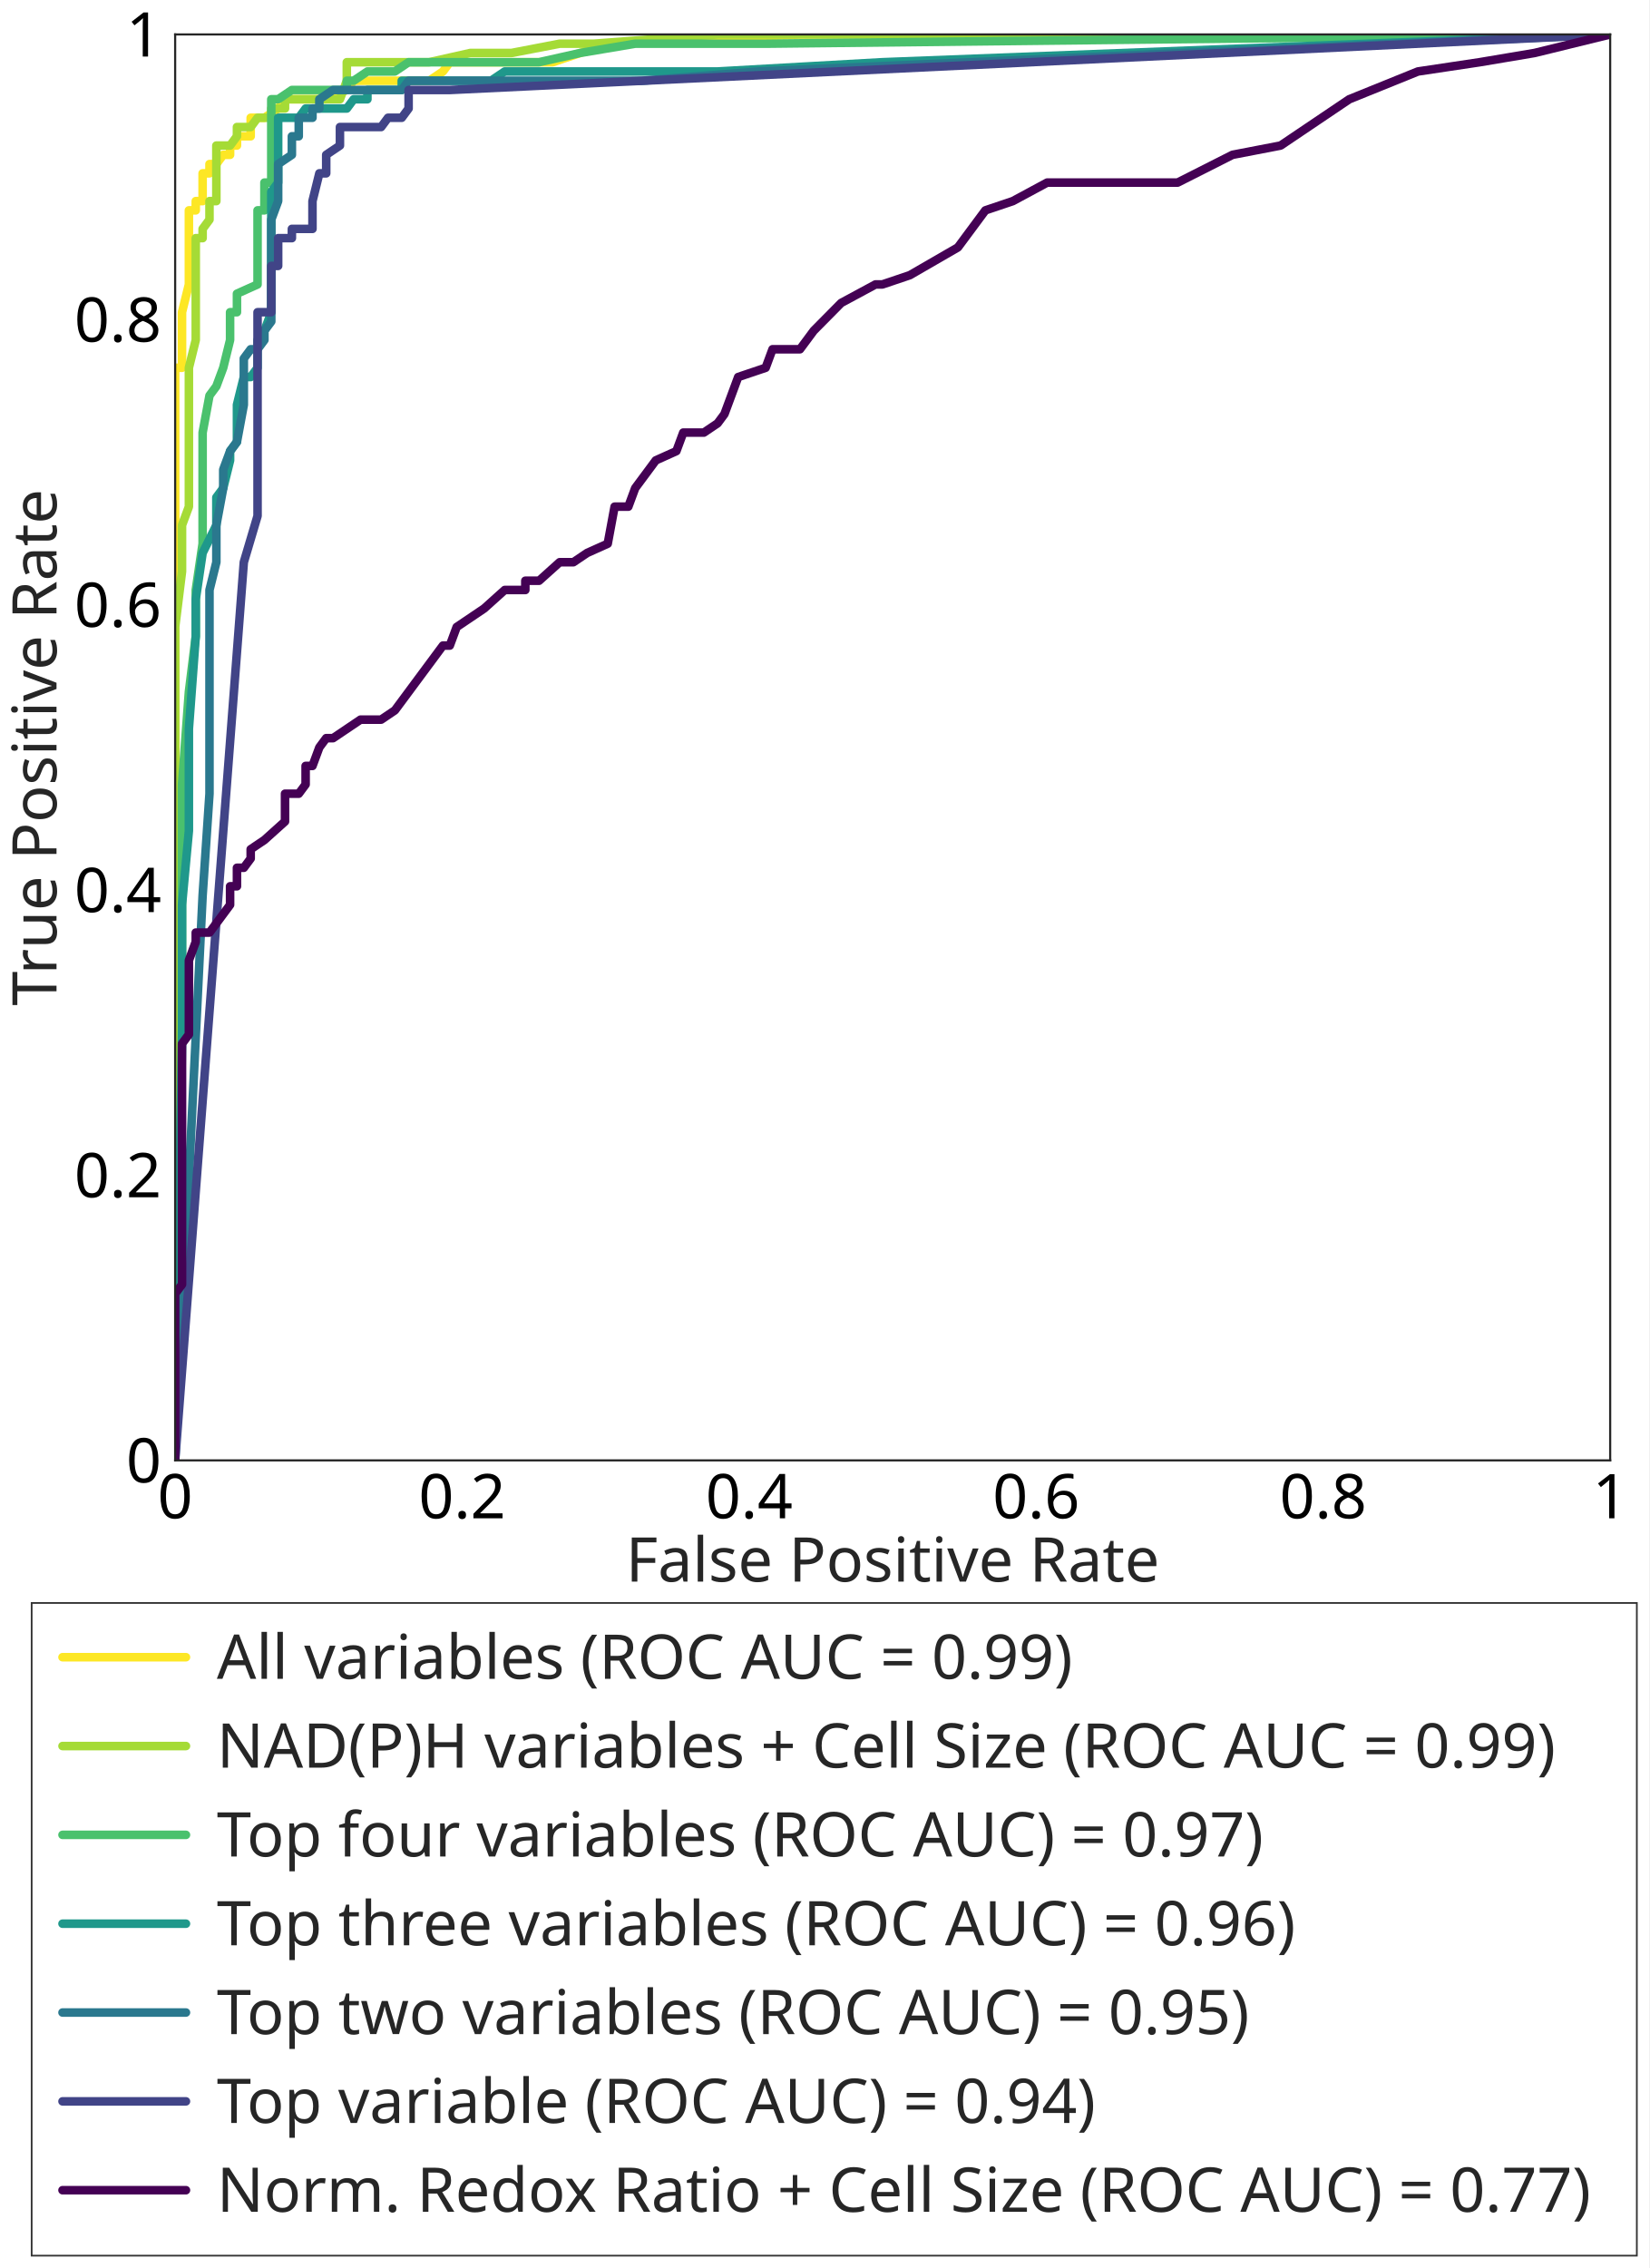
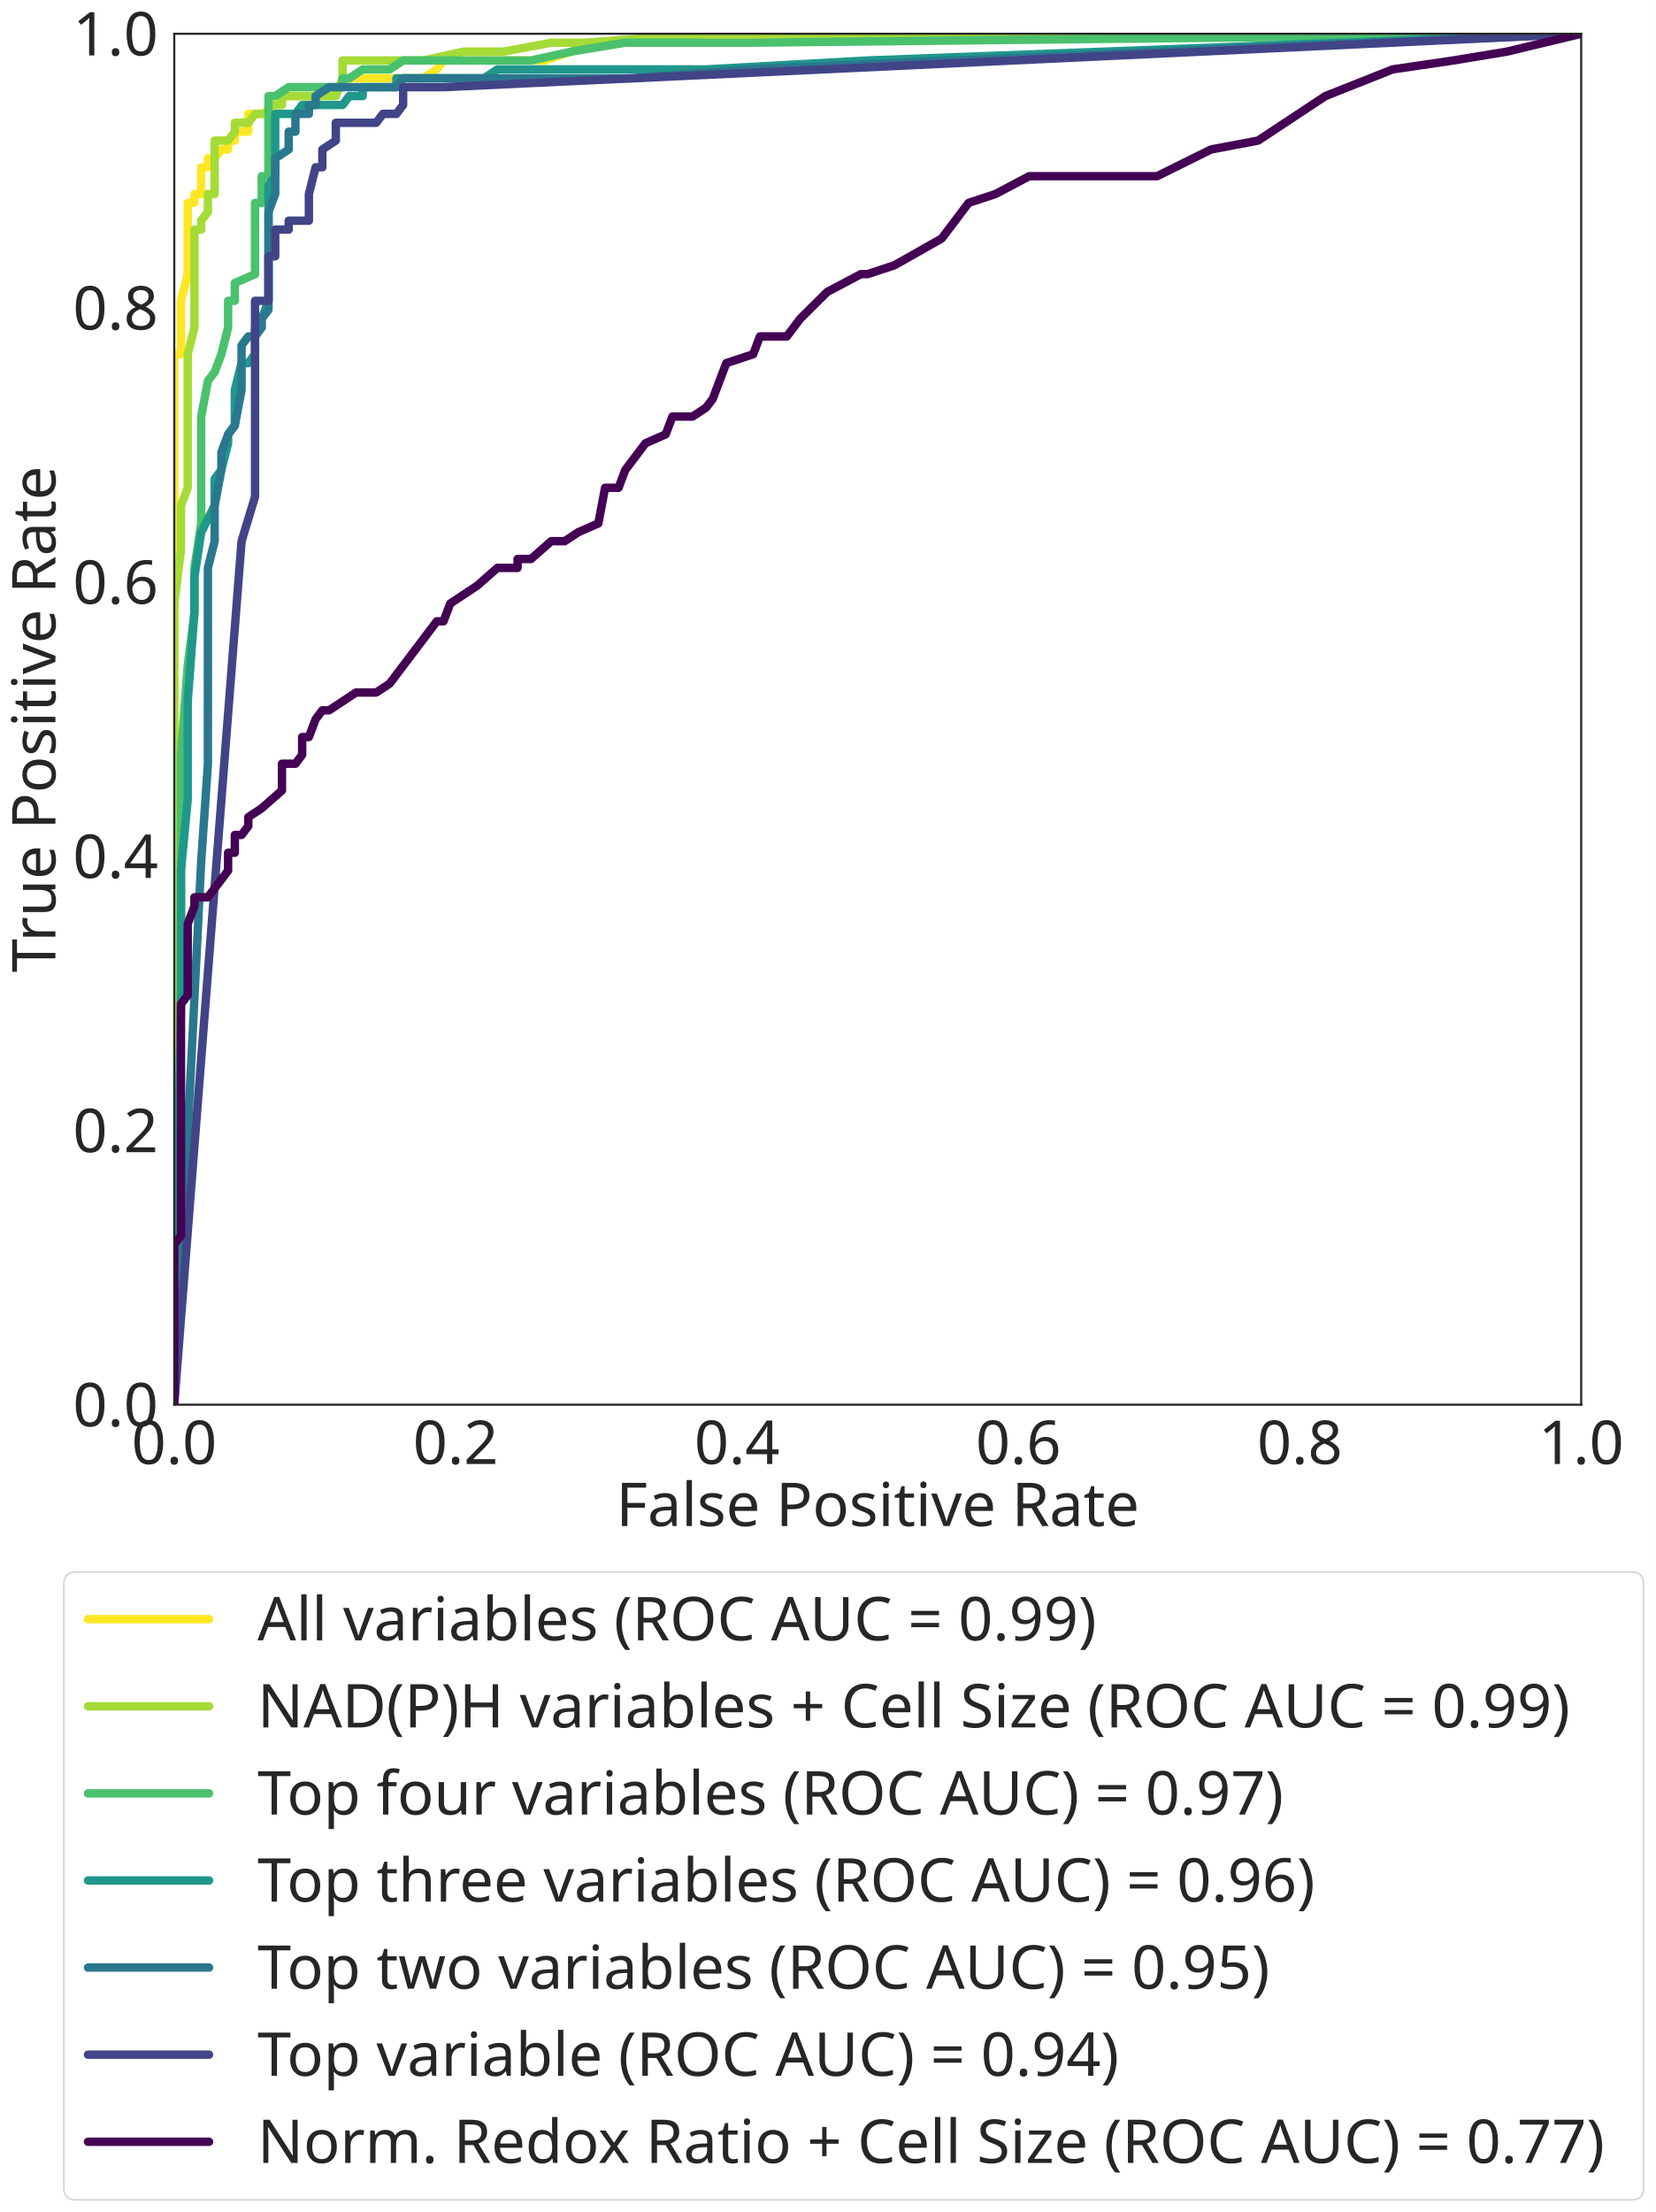
- <svg xmlns="http://www.w3.org/2000/svg" width="961.911pt" height="1322.688pt" viewBox="0 0 961.911 1322.688" version="1.1">
+ <svg xmlns="http://www.w3.org/2000/svg" width="985.011pt" height="1315.668pt" viewBox="0 0 985.011 1315.668" version="1.1">
  <defs>
    <style type="text/css">*{stroke-linejoin: round; stroke-linecap: butt}</style>
  </defs>
  <g id="figure_1">
    <g id="patch_1">
-       <path d="M 0 1322.688  L 961.911 1322.688  L 961.911 0  L 0 0  z " style="fill: #ffffff" />
+       <path d="M 0 1315.668  L 985.011 1315.668  L 985.011 0  L 0 0  z " style="fill: #ffffff" />
    </g>
    <g id="axes_1">
      <g id="patch_2">
-         <path d="M 102.163 851.684  L 939.163 851.684  L 939.163 20.084  L 102.163 20.084  z " style="fill: #ffffff" />
+         <path d="M 103.663 835.484  L 940.663 835.484  L 940.663 20.084  L 103.663 20.084  z " style="fill: #ffffff" />
      </g>
      <g id="matplotlib.axis_1">
        <g id="xtick_1">
          <g id="text_1">
-             <text style="font: 36px 'sans-serif'; text-anchor: middle" x="102.163" y="885.452" transform="rotate(-0, 102.1631, 885.4522)">0</text>
+             <text style="fill: #262626; font: 36px 'sans-serif'; text-anchor: middle" x="103.663" y="870.752" transform="rotate(-0, 103.6631, 870.7522)">0.0</text>
          </g>
        </g>
        <g id="xtick_2">
          <g id="text_2">
-             <text style="font: 36px 'sans-serif'; text-anchor: middle" x="269.563" y="885.452" transform="rotate(-0, 269.5631, 885.4522)">0.2</text>
+             <text style="fill: #262626; font: 36px 'sans-serif'; text-anchor: middle" x="271.063" y="870.752" transform="rotate(-0, 271.0631, 870.7522)">0.2</text>
          </g>
        </g>
        <g id="xtick_3">
          <g id="text_3">
-             <text style="font: 36px 'sans-serif'; text-anchor: middle" x="436.963" y="885.452" transform="rotate(-0, 436.9631, 885.4522)">0.4</text>
+             <text style="fill: #262626; font: 36px 'sans-serif'; text-anchor: middle" x="438.463" y="870.752" transform="rotate(-0, 438.4631, 870.7522)">0.4</text>
          </g>
        </g>
        <g id="xtick_4">
          <g id="text_4">
-             <text style="font: 36px 'sans-serif'; text-anchor: middle" x="604.363" y="885.452" transform="rotate(-0, 604.3631, 885.4522)">0.6</text>
+             <text style="fill: #262626; font: 36px 'sans-serif'; text-anchor: middle" x="605.863" y="870.752" transform="rotate(-0, 605.8631, 870.7522)">0.6</text>
          </g>
        </g>
        <g id="xtick_5">
          <g id="text_5">
-             <text style="font: 36px 'sans-serif'; text-anchor: middle" x="771.763" y="885.452" transform="rotate(-0, 771.7631, 885.4522)">0.8</text>
+             <text style="fill: #262626; font: 36px 'sans-serif'; text-anchor: middle" x="773.263" y="870.752" transform="rotate(-0, 773.2631, 870.7522)">0.8</text>
          </g>
        </g>
        <g id="xtick_6">
          <g id="text_6">
-             <text style="font: 36px 'sans-serif'; text-anchor: middle" x="939.163" y="885.452" transform="rotate(-0, 939.1631, 885.4522)">1</text>
+             <text style="fill: #262626; font: 36px 'sans-serif'; text-anchor: middle" x="940.663" y="870.752" transform="rotate(-0, 940.6631, 870.7522)">1.0</text>
          </g>
        </g>
-         <g id="xtick_7" />
-         <g id="xtick_8" />
-         <g id="xtick_9" />
-         <g id="xtick_10" />
-         <g id="xtick_11" />
-         <g id="xtick_12" />
-         <g id="xtick_13" />
-         <g id="xtick_14" />
-         <g id="xtick_15" />
-         <g id="xtick_16" />
-         <g id="xtick_17" />
-         <g id="xtick_18" />
-         <g id="xtick_19" />
-         <g id="xtick_20" />
-         <g id="xtick_21" />
        <g id="text_7">
-           <text style="fill: #262626; font: 36px 'sans-serif'; text-anchor: middle" x="520.663" y="922.375" transform="rotate(-0, 520.6631, 922.3753)">False Positive Rate</text>
+           <text style="fill: #262626; font: 36px 'sans-serif'; text-anchor: middle" x="522.163" y="907.675" transform="rotate(-0, 522.1631, 907.6753)">False Positive Rate</text>
        </g>
      </g>
      <g id="matplotlib.axis_2">
        <g id="ytick_1">
          <g id="text_8">
-             <text style="font: 36px 'sans-serif'; text-anchor: end" x="94.163" y="864.568" transform="rotate(-0, 94.16312, 864.5681)">0</text>
+             <text style="fill: #262626; font: 36px 'sans-serif'; text-anchor: end" x="94.163" y="848.368" transform="rotate(-0, 94.16312, 848.3681)">0.0</text>
          </g>
        </g>
        <g id="ytick_2">
          <g id="text_9">
-             <text style="font: 36px 'sans-serif'; text-anchor: end" x="94.163" y="698.248" transform="rotate(-0, 94.16312, 698.2481)">0.2</text>
+             <text style="fill: #262626; font: 36px 'sans-serif'; text-anchor: end" x="94.163" y="685.288" transform="rotate(-0, 94.16312, 685.2881)">0.2</text>
          </g>
        </g>
        <g id="ytick_3">
          <g id="text_10">
-             <text style="font: 36px 'sans-serif'; text-anchor: end" x="94.163" y="531.928" transform="rotate(-0, 94.16312, 531.9281)">0.4</text>
+             <text style="fill: #262626; font: 36px 'sans-serif'; text-anchor: end" x="94.163" y="522.208" transform="rotate(-0, 94.16312, 522.2081)">0.4</text>
          </g>
        </g>
        <g id="ytick_4">
          <g id="text_11">
-             <text style="font: 36px 'sans-serif'; text-anchor: end" x="94.163" y="365.608" transform="rotate(-0, 94.16312, 365.6081)">0.6</text>
+             <text style="fill: #262626; font: 36px 'sans-serif'; text-anchor: end" x="94.163" y="359.128" transform="rotate(-0, 94.16312, 359.1281)">0.6</text>
          </g>
        </g>
        <g id="ytick_5">
          <g id="text_12">
-             <text style="font: 36px 'sans-serif'; text-anchor: end" x="94.163" y="199.288" transform="rotate(-0, 94.16312, 199.2881)">0.8</text>
+             <text style="fill: #262626; font: 36px 'sans-serif'; text-anchor: end" x="94.163" y="196.048" transform="rotate(-0, 94.16312, 196.0481)">0.8</text>
          </g>
        </g>
        <g id="ytick_6">
          <g id="text_13">
-             <text style="font: 36px 'sans-serif'; text-anchor: end" x="94.163" y="32.968" transform="rotate(-0, 94.16312, 32.96813)">1</text>
+             <text style="fill: #262626; font: 36px 'sans-serif'; text-anchor: end" x="94.163" y="32.968" transform="rotate(-0, 94.16312, 32.96813)">1.0</text>
          </g>
        </g>
-         <g id="ytick_7" />
-         <g id="ytick_8" />
-         <g id="ytick_9" />
-         <g id="ytick_10" />
-         <g id="ytick_11" />
-         <g id="ytick_12" />
-         <g id="ytick_13" />
-         <g id="ytick_14" />
-         <g id="ytick_15" />
-         <g id="ytick_16" />
-         <g id="ytick_17" />
-         <g id="ytick_18" />
-         <g id="ytick_19" />
-         <g id="ytick_20" />
-         <g id="ytick_21" />
        <g id="text_14">
-           <text style="fill: #262626; font: 36px 'sans-serif'; text-anchor: middle" x="32.968" y="435.884" transform="rotate(-90, 32.96813, 435.8841)">True Positive Rate</text>
+           <text style="fill: #262626; font: 36px 'sans-serif'; text-anchor: middle" x="32.968" y="427.784" transform="rotate(-90, 32.96813, 427.7841)">True Positive Rate</text>
        </g>
      </g>
      <g id="line2d_1">
-         <path d="M 102.163 851.684  L 102.163 678.884  L 102.163 554.684  L 102.163 506.084  L 102.163 430.484  L 102.163 419.684  L 102.163 392.684  L 102.163 349.484  L 102.163 317.084  L 102.163 300.884  L 102.163 273.884  L 102.163 268.484  L 102.163 241.484  L 102.163 230.684  L 102.163 214.484  L 106.168 214.484  L 106.168 192.884  L 106.168 182.084  L 110.173 165.884  L 110.173 122.684  L 114.177 122.684  L 114.177 117.284  L 118.182 117.284  L 118.182 101.084  L 122.187 101.084  L 122.187 95.684  L 126.192 95.684  L 130.197 90.284  L 134.201 90.284  L 134.201 84.884  L 138.206 84.884  L 138.206 79.484  L 146.216 79.484  L 146.216 68.684  L 154.225 68.684  L 162.235 63.284  L 166.24 57.884  L 190.268 57.884  L 202.283 52.484  L 206.288 47.084  L 214.297 47.084  L 222.307 47.084  L 226.311 47.084  L 238.326 47.084  L 246.335 47.084  L 250.34 47.084  L 258.35 41.684  L 262.355 36.284  L 286.383 36.284  L 322.426 36.284  L 354.465 25.484  L 466.599 20.084  L 939.163 20.084  " clip-path="url(#p06fb902f2c)" style="fill: none; stroke: #fde725; stroke-width: 5; stroke-linecap: round" />
+         <path d="M 103.663 835.484  L 103.663 666.05  L 103.663 544.27  L 103.663 496.617  L 103.663 422.489  L 103.663 411.9  L 103.663 385.426  L 103.663 343.067  L 103.663 311.298  L 103.663 295.414  L 103.663 268.94  L 103.663 263.645  L 103.663 237.171  L 103.663 226.581  L 103.663 210.697  L 107.668 210.697  L 107.668 189.518  L 107.668 178.928  L 111.673 163.044  L 111.673 120.685  L 115.677 120.685  L 115.677 115.391  L 119.682 115.391  L 119.682 99.506  L 123.687 99.506  L 123.687 94.211  L 127.692 94.211  L 131.697 88.917  L 135.701 88.917  L 135.701 83.622  L 139.706 83.622  L 139.706 78.327  L 147.716 78.327  L 147.716 67.737  L 155.725 67.737  L 163.735 62.443  L 167.74 57.148  L 191.768 57.148  L 203.783 51.853  L 207.788 46.558  L 215.797 46.558  L 223.807 46.558  L 227.811 46.558  L 239.826 46.558  L 247.835 46.558  L 251.84 46.558  L 259.85 41.263  L 263.855 35.968  L 287.883 35.968  L 323.926 35.968  L 355.965 25.379  L 468.099 20.084  L 940.663 20.084  " clip-path="url(#pfdf82c22ca)" style="fill: none; stroke: #fde725; stroke-width: 5; stroke-linecap: round" />
      </g>
      <g id="line2d_2">
-         <path d="M 102.163 851.684  L 102.163 592.484  L 102.163 500.684  L 102.163 435.884  L 102.163 403.484  L 102.163 365.684  L 106.168 333.284  L 106.168 306.284  L 110.173 295.484  L 110.173 279.284  L 110.173 268.484  L 110.173 252.284  L 110.173 241.484  L 110.173 230.684  L 110.173 214.484  L 114.177 198.284  L 114.177 187.484  L 114.177 171.284  L 114.177 149.684  L 114.177 138.884  L 118.182 138.884  L 118.182 133.484  L 122.187 128.084  L 122.187 117.284  L 126.192 117.284  L 126.192 106.484  L 126.192 84.884  L 134.201 84.884  L 138.206 79.484  L 138.206 74.084  L 146.216 74.084  L 150.221 68.684  L 158.23 68.684  L 158.23 63.284  L 166.24 63.284  L 166.24 57.884  L 174.249 57.884  L 198.278 57.884  L 202.283 47.084  L 202.283 36.284  L 206.288 36.284  L 230.316 36.284  L 250.34 36.284  L 274.369 30.884  L 298.398 30.884  L 326.431 25.484  L 346.455 25.484  L 418.541 20.084  L 522.666 20.084  L 939.163 20.084  " clip-path="url(#p06fb902f2c)" style="fill: none; stroke: #a5db36; stroke-width: 5; stroke-linecap: round" />
+         <path d="M 103.663 835.484  L 103.663 581.333  L 103.663 491.322  L 103.663 427.784  L 103.663 396.015  L 103.663 358.952  L 107.668 327.183  L 107.668 300.709  L 111.673 290.119  L 111.673 274.235  L 111.673 263.645  L 111.673 247.761  L 111.673 237.171  L 111.673 226.581  L 111.673 210.697  L 115.677 194.813  L 115.677 184.223  L 115.677 168.339  L 115.677 147.159  L 115.677 136.57  L 119.682 136.57  L 119.682 131.275  L 123.687 125.98  L 123.687 115.391  L 127.692 115.391  L 127.692 104.801  L 127.692 83.622  L 135.701 83.622  L 139.706 78.327  L 139.706 73.032  L 147.716 73.032  L 151.721 67.737  L 159.73 67.737  L 159.73 62.443  L 167.74 62.443  L 167.74 57.148  L 175.749 57.148  L 199.778 57.148  L 203.783 46.558  L 203.783 35.968  L 207.788 35.968  L 231.816 35.968  L 251.84 35.968  L 275.869 30.674  L 299.898 30.674  L 327.931 25.379  L 347.955 25.379  L 420.041 20.084  L 524.166 20.084  L 940.663 20.084  " clip-path="url(#pfdf82c22ca)" style="fill: none; stroke: #a5db36; stroke-width: 5; stroke-linecap: round" />
      </g>
      <g id="line2d_3">
-         <path d="M 102.163 851.684  L 106.168 597.884  L 106.168 506.084  L 106.168 457.484  L 110.173 403.484  L 114.177 371.084  L 114.177 365.684  L 114.177 344.084  L 118.182 317.084  L 118.182 290.084  L 118.182 284.684  L 118.182 273.884  L 118.182 268.484  L 118.182 252.284  L 122.187 230.684  L 126.192 225.284  L 130.197 214.484  L 134.201 198.284  L 134.201 187.484  L 134.201 182.084  L 138.206 182.084  L 138.206 171.284  L 150.221 165.884  L 150.221 155.084  L 150.221 122.684  L 154.225 122.684  L 154.225 106.484  L 158.23 106.484  L 158.23 90.284  L 158.23 68.684  L 158.23 57.884  L 162.235 57.884  L 170.244 52.484  L 186.264 52.484  L 194.273 52.484  L 202.283 52.484  L 202.283 47.084  L 206.288 47.084  L 214.297 41.684  L 222.307 41.684  L 230.316 41.684  L 238.326 36.284  L 242.331 36.284  L 274.369 36.284  L 282.378 36.284  L 314.417 36.284  L 338.445 30.884  L 370.484 25.484  L 446.575 25.484  L 939.163 20.084  " clip-path="url(#p06fb902f2c)" style="fill: none; stroke: #4ac16d; stroke-width: 5; stroke-linecap: round" />
+         <path d="M 103.663 835.484  L 107.668 586.628  L 107.668 496.617  L 107.668 448.963  L 111.673 396.015  L 115.677 364.246  L 115.677 358.952  L 115.677 337.772  L 119.682 311.298  L 119.682 284.824  L 119.682 279.53  L 119.682 268.94  L 119.682 263.645  L 119.682 247.761  L 123.687 226.581  L 127.692 221.287  L 131.697 210.697  L 135.701 194.813  L 135.701 184.223  L 135.701 178.928  L 139.706 178.928  L 139.706 168.339  L 151.721 163.044  L 151.721 152.454  L 151.721 120.685  L 155.725 120.685  L 155.725 104.801  L 159.73 104.801  L 159.73 88.917  L 159.73 67.737  L 159.73 57.148  L 163.735 57.148  L 171.744 51.853  L 187.764 51.853  L 195.773 51.853  L 203.783 51.853  L 203.783 46.558  L 207.788 46.558  L 215.797 41.263  L 223.807 41.263  L 231.816 41.263  L 239.826 35.968  L 243.831 35.968  L 275.869 35.968  L 283.878 35.968  L 315.917 35.968  L 339.945 30.674  L 371.984 25.379  L 448.075 25.379  L 940.663 20.084  " clip-path="url(#pfdf82c22ca)" style="fill: none; stroke: #4ac16d; stroke-width: 5; stroke-linecap: round" />
      </g>
      <g id="line2d_4">
-         <path d="M 102.163 851.684  L 106.168 608.684  L 106.168 527.684  L 110.173 484.484  L 110.173 462.884  L 110.173 425.084  L 114.177 371.084  L 114.177 349.484  L 118.182 322.484  L 126.192 306.284  L 126.192 290.084  L 130.197 284.684  L 134.201 268.484  L 134.201 263.084  L 138.206 257.684  L 138.206 236.084  L 142.211 219.884  L 146.216 219.884  L 150.221 214.484  L 150.221 198.284  L 154.225 192.884  L 158.23 182.084  L 158.23 171.284  L 158.23 155.084  L 158.23 138.884  L 158.23 128.084  L 158.23 111.884  L 162.235 106.484  L 162.235 68.684  L 174.249 68.684  L 178.254 63.284  L 186.264 63.284  L 194.273 63.284  L 202.283 63.284  L 206.288 57.884  L 214.297 57.884  L 214.297 52.484  L 226.311 52.484  L 234.321 52.484  L 234.321 47.084  L 238.326 47.084  L 246.335 47.084  L 250.34 47.084  L 274.369 47.084  L 286.383 47.084  L 294.393 41.684  L 302.402 41.684  L 334.441 41.684  L 354.465 41.684  L 418.541 41.684  L 514.656 36.284  L 939.163 20.084  " clip-path="url(#p06fb902f2c)" style="fill: none; stroke: #1f988b; stroke-width: 5; stroke-linecap: round" />
+         <path d="M 103.663 835.484  L 107.668 597.218  L 107.668 517.796  L 111.673 475.437  L 111.673 454.258  L 111.673 417.194  L 115.677 364.246  L 115.677 343.067  L 119.682 316.593  L 127.692 300.709  L 127.692 284.824  L 131.697 279.53  L 135.701 263.645  L 135.701 258.35  L 139.706 253.055  L 139.706 231.876  L 143.711 215.992  L 147.716 215.992  L 151.721 210.697  L 151.721 194.813  L 155.725 189.518  L 159.73 178.928  L 159.73 168.339  L 159.73 152.454  L 159.73 136.57  L 159.73 125.98  L 159.73 110.096  L 163.735 104.801  L 163.735 67.737  L 175.749 67.737  L 179.754 62.443  L 187.764 62.443  L 195.773 62.443  L 203.783 62.443  L 207.788 57.148  L 215.797 57.148  L 215.797 51.853  L 227.811 51.853  L 235.821 51.853  L 235.821 46.558  L 239.826 46.558  L 247.835 46.558  L 251.84 46.558  L 275.869 46.558  L 287.883 46.558  L 295.893 41.263  L 303.902 41.263  L 335.941 41.263  L 355.965 41.263  L 420.041 41.263  L 516.156 35.968  L 940.663 20.084  " clip-path="url(#pfdf82c22ca)" style="fill: none; stroke: #1f988b; stroke-width: 5; stroke-linecap: round" />
      </g>
      <g id="line2d_5">
-         <path d="M 102.163 851.684  L 118.182 522.284  L 122.187 462.884  L 122.187 435.884  L 122.187 371.084  L 122.187 344.084  L 126.192 327.884  L 126.192 306.284  L 130.197 284.684  L 130.197 273.884  L 134.201 263.084  L 138.206 257.684  L 142.211 236.084  L 142.211 225.284  L 142.211 209.084  L 146.216 203.684  L 150.221 203.684  L 154.225 198.284  L 154.225 192.884  L 158.23 187.484  L 158.23 155.084  L 158.23 144.284  L 158.23 128.084  L 162.235 117.284  L 162.235 95.684  L 170.244 90.284  L 170.244 79.484  L 174.249 79.484  L 174.249 68.684  L 182.259 68.684  L 182.259 63.284  L 186.264 63.284  L 186.264 57.884  L 194.273 52.484  L 206.288 52.484  L 222.307 52.484  L 234.321 52.484  L 238.326 47.084  L 242.331 47.084  L 254.345 47.084  L 270.364 47.084  L 274.369 47.084  L 306.407 47.084  L 374.488 47.084  L 442.57 41.684  L 939.163 20.084  " clip-path="url(#p06fb902f2c)" style="fill: none; stroke: #2a788e; stroke-width: 5; stroke-linecap: round" />
+         <path d="M 103.663 835.484  L 119.682 512.501  L 123.687 454.258  L 123.687 427.784  L 123.687 364.246  L 123.687 337.772  L 127.692 321.888  L 127.692 300.709  L 131.697 279.53  L 131.697 268.94  L 135.701 258.35  L 139.706 253.055  L 143.711 231.876  L 143.711 221.287  L 143.711 205.402  L 147.716 200.107  L 151.721 200.107  L 155.725 194.813  L 155.725 189.518  L 159.73 184.223  L 159.73 152.454  L 159.73 141.865  L 159.73 125.98  L 163.735 115.391  L 163.735 94.211  L 171.744 88.917  L 171.744 78.327  L 175.749 78.327  L 175.749 67.737  L 183.759 67.737  L 183.759 62.443  L 187.764 62.443  L 187.764 57.148  L 195.773 51.853  L 207.788 51.853  L 223.807 51.853  L 235.821 51.853  L 239.826 46.558  L 243.831 46.558  L 255.845 46.558  L 271.864 46.558  L 275.869 46.558  L 307.907 46.558  L 375.988 46.558  L 444.07 41.263  L 940.663 20.084  " clip-path="url(#pfdf82c22ca)" style="fill: none; stroke: #2a788e; stroke-width: 5; stroke-linecap: round" />
      </g>
      <g id="line2d_6">
-         <path d="M 102.163 851.684  L 142.211 327.884  L 150.221 300.884  L 150.221 284.684  L 150.221 263.084  L 150.221 252.284  L 150.221 219.884  L 150.221 209.084  L 150.221 203.684  L 150.221 192.884  L 150.221 182.084  L 158.23 182.084  L 158.23 171.284  L 158.23 165.884  L 158.23 155.084  L 162.235 155.084  L 162.235 149.684  L 162.235 138.884  L 170.244 138.884  L 170.244 133.484  L 182.259 133.484  L 182.259 117.284  L 186.264 101.084  L 190.268 101.084  L 190.268 90.284  L 198.278 84.884  L 198.278 74.084  L 206.288 74.084  L 222.307 74.084  L 226.311 68.684  L 234.321 68.684  L 238.326 63.284  L 238.326 52.484  L 242.331 52.484  L 262.355 52.484  L 939.163 20.084  " clip-path="url(#p06fb902f2c)" style="fill: none; stroke: #414487; stroke-width: 5; stroke-linecap: round" />
+         <path d="M 103.663 835.484  L 143.711 321.888  L 151.721 295.414  L 151.721 279.53  L 151.721 258.35  L 151.721 247.761  L 151.721 215.992  L 151.721 205.402  L 151.721 200.107  L 151.721 189.518  L 151.721 178.928  L 159.73 178.928  L 159.73 168.339  L 159.73 163.044  L 159.73 152.454  L 163.735 152.454  L 163.735 147.159  L 163.735 136.57  L 171.744 136.57  L 171.744 131.275  L 183.759 131.275  L 183.759 115.391  L 187.764 99.506  L 191.768 99.506  L 191.768 88.917  L 199.778 83.622  L 199.778 73.032  L 207.788 73.032  L 223.807 73.032  L 227.811 67.737  L 235.821 67.737  L 239.826 62.443  L 239.826 51.853  L 243.831 51.853  L 263.855 51.853  L 940.663 20.084  " clip-path="url(#pfdf82c22ca)" style="fill: none; stroke: #414487; stroke-width: 5; stroke-linecap: round" />
      </g>
      <g id="line2d_7">
-         <path d="M 102.163 851.684  L 102.163 824.684  L 102.163 792.284  L 102.163 754.484  L 106.168 749.084  L 106.168 722.084  L 106.168 716.684  L 106.168 705.884  L 106.168 689.684  L 106.168 684.284  L 106.168 662.684  L 106.168 641.084  L 106.168 624.884  L 106.168 619.484  L 106.168 608.684  L 110.173 603.284  L 110.173 592.484  L 110.173 576.284  L 110.173 560.084  L 114.177 549.284  L 114.177 543.884  L 122.187 543.884  L 130.197 533.084  L 134.201 527.684  L 134.201 516.884  L 138.206 516.884  L 138.206 506.084  L 142.211 506.084  L 146.216 500.684  L 146.216 495.284  L 154.225 489.884  L 166.24 479.084  L 166.24 468.284  L 166.24 462.884  L 174.249 462.884  L 178.254 457.484  L 178.254 446.684  L 182.259 446.684  L 186.264 435.884  L 190.268 430.484  L 194.273 430.484  L 210.292 419.684  L 222.307 419.684  L 230.316 414.284  L 246.335 392.684  L 258.35 376.484  L 262.355 376.484  L 266.359 365.684  L 282.378 354.884  L 294.393 344.084  L 306.407 344.084  L 306.407 338.684  L 314.417 338.684  L 326.431 327.884  L 334.441 327.884  L 342.45 322.484  L 354.465 317.084  L 358.469 295.484  L 366.479 295.484  L 370.484 284.684  L 374.488 279.284  L 382.498 268.484  L 394.512 263.084  L 398.517 252.284  L 410.532 252.284  L 418.541 246.884  L 422.546 241.484  L 430.555 219.884  L 446.575 214.484  L 450.579 203.684  L 466.599 203.684  L 474.608 192.884  L 490.627 176.684  L 510.651 165.884  L 514.656 165.884  L 530.675 160.484  L 558.709 144.284  L 562.713 138.884  L 574.728 122.684  L 590.747 117.284  L 610.771 106.484  L 630.795 106.484  L 654.823 106.484  L 686.862 106.484  L 718.9 90.284  L 746.933 84.884  L 786.981 57.884  L 827.029 41.684  L 863.072 36.284  L 895.11 30.884  L 939.163 20.084  " clip-path="url(#p06fb902f2c)" style="fill: none; stroke: #440154; stroke-width: 5; stroke-linecap: round" />
+         <path d="M 103.663 835.484  L 103.663 809.01  L 103.663 777.241  L 103.663 740.178  L 107.668 734.883  L 107.668 708.409  L 107.668 703.114  L 107.668 692.524  L 107.668 676.64  L 107.668 671.345  L 107.668 650.166  L 107.668 628.987  L 107.668 613.102  L 107.668 607.807  L 107.668 597.218  L 111.673 591.923  L 111.673 581.333  L 111.673 565.449  L 111.673 549.565  L 115.677 538.975  L 115.677 533.68  L 123.687 533.68  L 131.697 523.091  L 135.701 517.796  L 135.701 507.206  L 139.706 507.206  L 139.706 496.617  L 143.711 496.617  L 147.716 491.322  L 147.716 486.027  L 155.725 480.732  L 167.74 470.143  L 167.74 459.553  L 167.74 454.258  L 175.749 454.258  L 179.754 448.963  L 179.754 438.374  L 183.759 438.374  L 187.764 427.784  L 191.768 422.489  L 195.773 422.489  L 211.792 411.9  L 223.807 411.9  L 231.816 406.605  L 247.835 385.426  L 259.85 369.541  L 263.855 369.541  L 267.859 358.952  L 283.878 348.362  L 295.893 337.772  L 307.907 337.772  L 307.907 332.478  L 315.917 332.478  L 327.931 321.888  L 335.941 321.888  L 343.95 316.593  L 355.965 311.298  L 359.969 290.119  L 367.979 290.119  L 371.984 279.53  L 375.988 274.235  L 383.998 263.645  L 396.012 258.35  L 400.017 247.761  L 412.032 247.761  L 420.041 242.466  L 424.046 237.171  L 432.055 215.992  L 448.075 210.697  L 452.079 200.107  L 468.099 200.107  L 476.108 189.518  L 492.127 173.633  L 512.151 163.044  L 516.156 163.044  L 532.175 157.749  L 560.209 141.865  L 564.213 136.57  L 576.228 120.685  L 592.247 115.391  L 612.271 104.801  L 632.295 104.801  L 656.323 104.801  L 688.362 104.801  L 720.4 88.917  L 748.433 83.622  L 788.481 57.148  L 828.529 41.263  L 864.572 35.968  L 896.61 30.674  L 940.663 20.084  " clip-path="url(#pfdf82c22ca)" style="fill: none; stroke: #440154; stroke-width: 5; stroke-linecap: round" />
      </g>
      <g id="patch_3">
-         <path d="M 102.163 851.684  L 102.163 20.084  " style="fill: none; stroke: #262626; stroke-width: 1.25; stroke-linejoin: miter; stroke-linecap: square" />
+         <path d="M 103.663 835.484  L 103.663 20.084  " style="fill: none; stroke: #262626; stroke-width: 1.25; stroke-linejoin: miter; stroke-linecap: square" />
      </g>
      <g id="patch_4">
-         <path d="M 939.163 851.684  L 939.163 20.084  " style="fill: none; stroke: #262626; stroke-width: 1.25; stroke-linejoin: miter; stroke-linecap: square" />
+         <path d="M 940.663 835.484  L 940.663 20.084  " style="fill: none; stroke: #262626; stroke-width: 1.25; stroke-linejoin: miter; stroke-linecap: square" />
      </g>
      <g id="patch_5">
-         <path d="M 102.163 851.684  L 939.163 851.684  " style="fill: none; stroke: #262626; stroke-width: 1.25; stroke-linejoin: miter; stroke-linecap: square" />
+         <path d="M 103.663 835.484  L 940.663 835.484  " style="fill: none; stroke: #262626; stroke-width: 1.25; stroke-linejoin: miter; stroke-linecap: square" />
      </g>
      <g id="patch_6">
-         <path d="M 102.163 20.084  L 939.163 20.084  " style="fill: none; stroke: #262626; stroke-width: 1.25; stroke-linejoin: miter; stroke-linecap: square" />
+         <path d="M 103.663 20.084  L 940.663 20.084  " style="fill: none; stroke: #262626; stroke-width: 1.25; stroke-linejoin: miter; stroke-linecap: square" />
      </g>
      <g id="legend_1">
        <g id="patch_7">
-           <path d="M 18.463 1315.488  L 954.711 1315.488  L 954.711 934.844  L 18.463 934.844  z " style="fill: #ffffff; opacity: 0.8; stroke: #000000; stroke-linejoin: miter" />
+           <path d="M 45.163 1308.468  L 970.611 1308.468  Q 977.811 1308.468 977.811 1301.268  L 977.811 942.224  Q 977.811 935.024 970.611 935.024  L 45.163 935.024  Q 37.963 935.024 37.963 942.224  L 37.963 1301.268  Q 37.963 1308.468 45.163 1308.468  z " style="fill: #ffffff; opacity: 0.8; stroke: #cccccc; stroke-linejoin: miter" />
        </g>
        <g id="line2d_8">
-           <path d="M 36.463 966.473  L 72.463 966.473  L 108.463 966.473  " style="fill: none; stroke: #fde725; stroke-width: 5; stroke-linecap: round" />
+           <path d="M 52.363 963.053  L 88.363 963.053  L 124.363 963.053  " style="fill: none; stroke: #fde725; stroke-width: 5; stroke-linecap: round" />
        </g>
        <g id="text_15">
-           <text style="fill: #262626; font: 36px 'sans-serif'; text-anchor: start" x="126.463" y="979.073" transform="rotate(-0, 126.4631, 979.0734)">All variables (ROC AUC = 0.99)</text>
+           <text style="fill: #262626; font: 36px 'sans-serif'; text-anchor: start" x="153.163" y="975.653" transform="rotate(-0, 153.1631, 975.6534)">All variables (ROC AUC = 0.99)</text>
        </g>
        <g id="line2d_9">
-           <path d="M 36.463 1018.28  L 72.463 1018.28  L 108.463 1018.28  " style="fill: none; stroke: #a5db36; stroke-width: 5; stroke-linecap: round" />
+           <path d="M 52.363 1014.86  L 88.363 1014.86  L 124.363 1014.86  " style="fill: none; stroke: #a5db36; stroke-width: 5; stroke-linecap: round" />
        </g>
        <g id="text_16">
-           <text style="fill: #262626; font: 36px 'sans-serif'; text-anchor: start" x="126.463" y="1030.88" transform="rotate(-0, 126.4631, 1030.88)">NAD(P)H variables + Cell Size (ROC AUC = 0.99)</text>
+           <text style="fill: #262626; font: 36px 'sans-serif'; text-anchor: start" x="153.163" y="1027.46" transform="rotate(-0, 153.1631, 1027.46)">NAD(P)H variables + Cell Size (ROC AUC = 0.99)</text>
        </g>
        <g id="line2d_10">
-           <path d="M 36.463 1070.086  L 72.463 1070.086  L 108.463 1070.086  " style="fill: none; stroke: #4ac16d; stroke-width: 5; stroke-linecap: round" />
+           <path d="M 52.363 1066.666  L 88.363 1066.666  L 124.363 1066.666  " style="fill: none; stroke: #4ac16d; stroke-width: 5; stroke-linecap: round" />
        </g>
        <g id="text_17">
-           <text style="fill: #262626; font: 36px 'sans-serif'; text-anchor: start" x="126.463" y="1082.686" transform="rotate(-0, 126.4631, 1082.686)">Top four variables (ROC AUC) = 0.97)</text>
+           <text style="fill: #262626; font: 36px 'sans-serif'; text-anchor: start" x="153.163" y="1079.266" transform="rotate(-0, 153.1631, 1079.266)">Top four variables (ROC AUC) = 0.97)</text>
        </g>
        <g id="line2d_11">
-           <path d="M 36.463 1121.892  L 72.463 1121.892  L 108.463 1121.892  " style="fill: none; stroke: #1f988b; stroke-width: 5; stroke-linecap: round" />
+           <path d="M 52.363 1118.472  L 88.363 1118.472  L 124.363 1118.472  " style="fill: none; stroke: #1f988b; stroke-width: 5; stroke-linecap: round" />
        </g>
        <g id="text_18">
-           <text style="fill: #262626; font: 36px 'sans-serif'; text-anchor: start" x="126.463" y="1134.492" transform="rotate(-0, 126.4631, 1134.492)">Top three variables (ROC AUC) = 0.96)</text>
+           <text style="fill: #262626; font: 36px 'sans-serif'; text-anchor: start" x="153.163" y="1131.072" transform="rotate(-0, 153.1631, 1131.072)">Top three variables (ROC AUC) = 0.96)</text>
        </g>
        <g id="line2d_12">
-           <path d="M 36.463 1173.698  L 72.463 1173.698  L 108.463 1173.698  " style="fill: none; stroke: #2a788e; stroke-width: 5; stroke-linecap: round" />
+           <path d="M 52.363 1170.278  L 88.363 1170.278  L 124.363 1170.278  " style="fill: none; stroke: #2a788e; stroke-width: 5; stroke-linecap: round" />
        </g>
        <g id="text_19">
-           <text style="fill: #262626; font: 36px 'sans-serif'; text-anchor: start" x="126.463" y="1186.298" transform="rotate(-0, 126.4631, 1186.298)">Top two variables (ROC AUC) = 0.95)</text>
+           <text style="fill: #262626; font: 36px 'sans-serif'; text-anchor: start" x="153.163" y="1182.878" transform="rotate(-0, 153.1631, 1182.878)">Top two variables (ROC AUC) = 0.95)</text>
        </g>
        <g id="line2d_13">
-           <path d="M 36.463 1225.505  L 72.463 1225.505  L 108.463 1225.505  " style="fill: none; stroke: #414487; stroke-width: 5; stroke-linecap: round" />
+           <path d="M 52.363 1222.085  L 88.363 1222.085  L 124.363 1222.085  " style="fill: none; stroke: #414487; stroke-width: 5; stroke-linecap: round" />
        </g>
        <g id="text_20">
-           <text style="fill: #262626; font: 36px 'sans-serif'; text-anchor: start" x="126.463" y="1238.105" transform="rotate(-0, 126.4631, 1238.105)">Top variable (ROC AUC) = 0.94)</text>
+           <text style="fill: #262626; font: 36px 'sans-serif'; text-anchor: start" x="153.163" y="1234.685" transform="rotate(-0, 153.1631, 1234.685)">Top variable (ROC AUC) = 0.94)</text>
        </g>
        <g id="line2d_14">
-           <path d="M 36.463 1277.311  L 72.463 1277.311  L 108.463 1277.311  " style="fill: none; stroke: #440154; stroke-width: 5; stroke-linecap: round" />
+           <path d="M 52.363 1273.891  L 88.363 1273.891  L 124.363 1273.891  " style="fill: none; stroke: #440154; stroke-width: 5; stroke-linecap: round" />
        </g>
        <g id="text_21">
-           <text style="fill: #262626; font: 36px 'sans-serif'; text-anchor: start" x="126.463" y="1289.911" transform="rotate(-0, 126.4631, 1289.911)">Norm. Redox Ratio + Cell Size (ROC AUC) = 0.77)</text>
+           <text style="fill: #262626; font: 36px 'sans-serif'; text-anchor: start" x="153.163" y="1286.491" transform="rotate(-0, 153.1631, 1286.491)">Norm. Redox Ratio + Cell Size (ROC AUC) = 0.77)</text>
        </g>
      </g>
    </g>
  </g>
  <defs>
-     <clipPath id="p06fb902f2c">
-       <rect x="102.163" y="20.084" width="837" height="831.6" />
+     <clipPath id="pfdf82c22ca">
+       <rect x="103.663" y="20.084" width="837" height="815.4" />
    </clipPath>
  </defs>
</svg>
